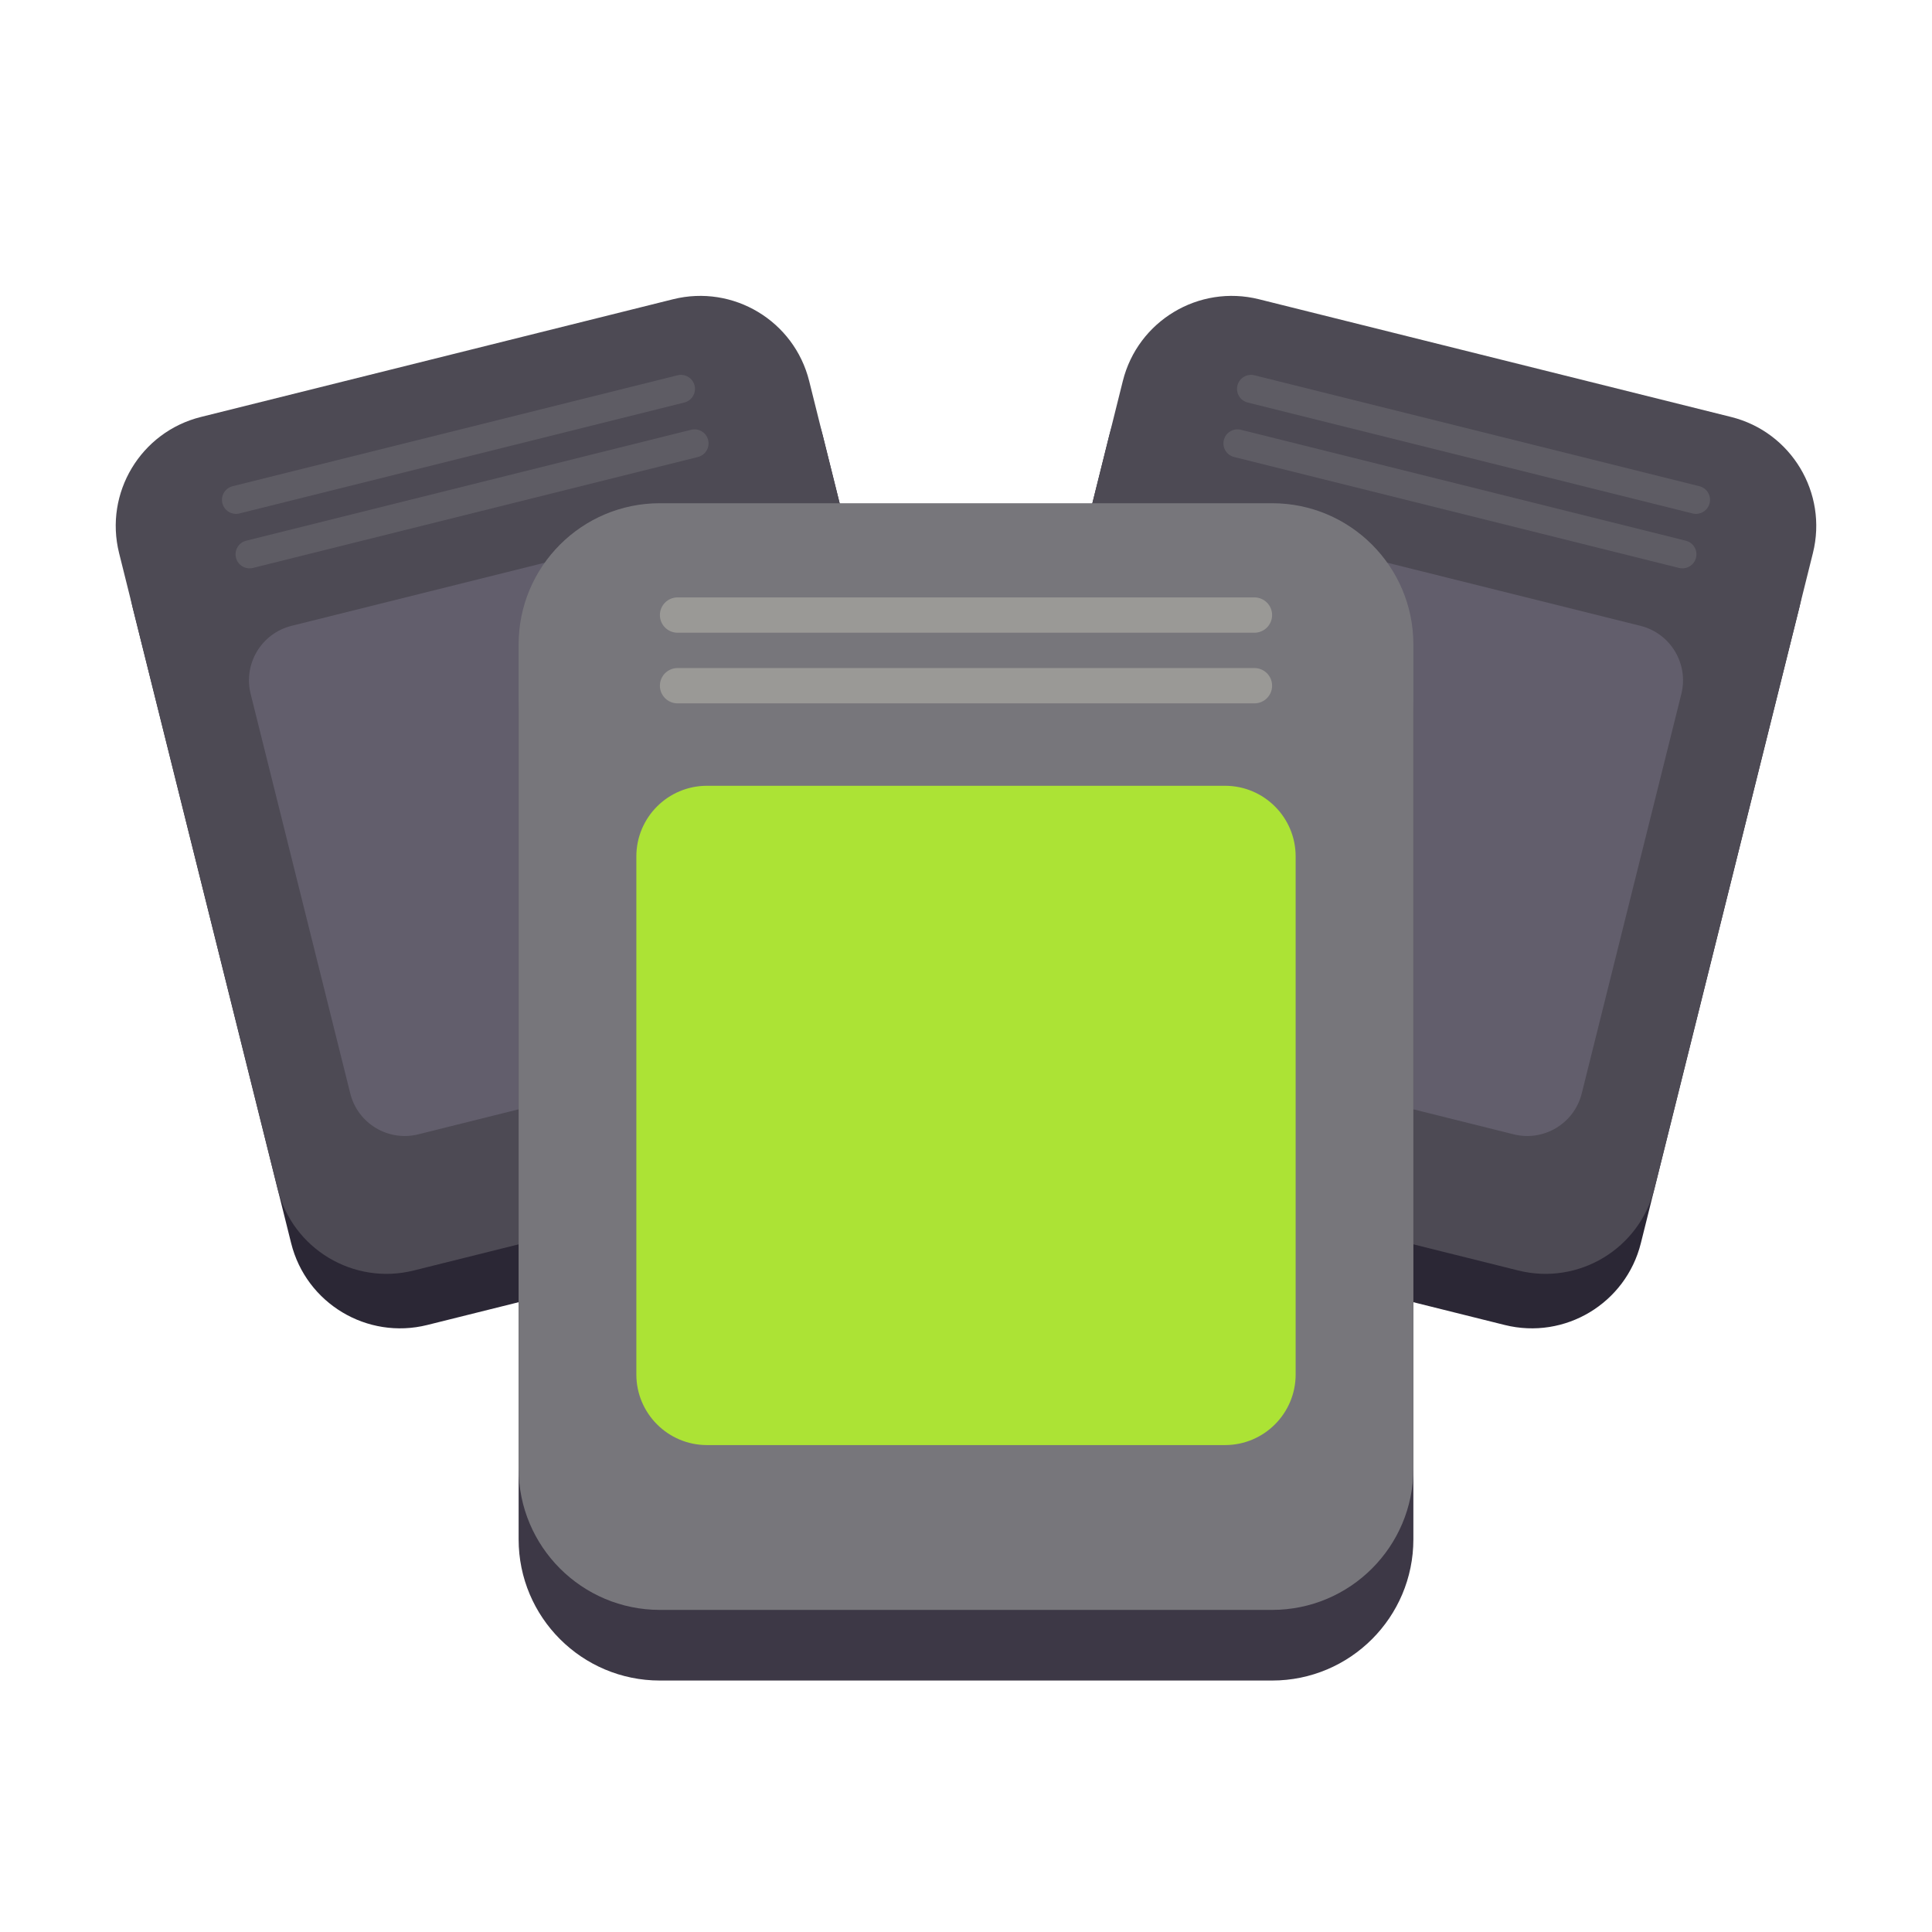
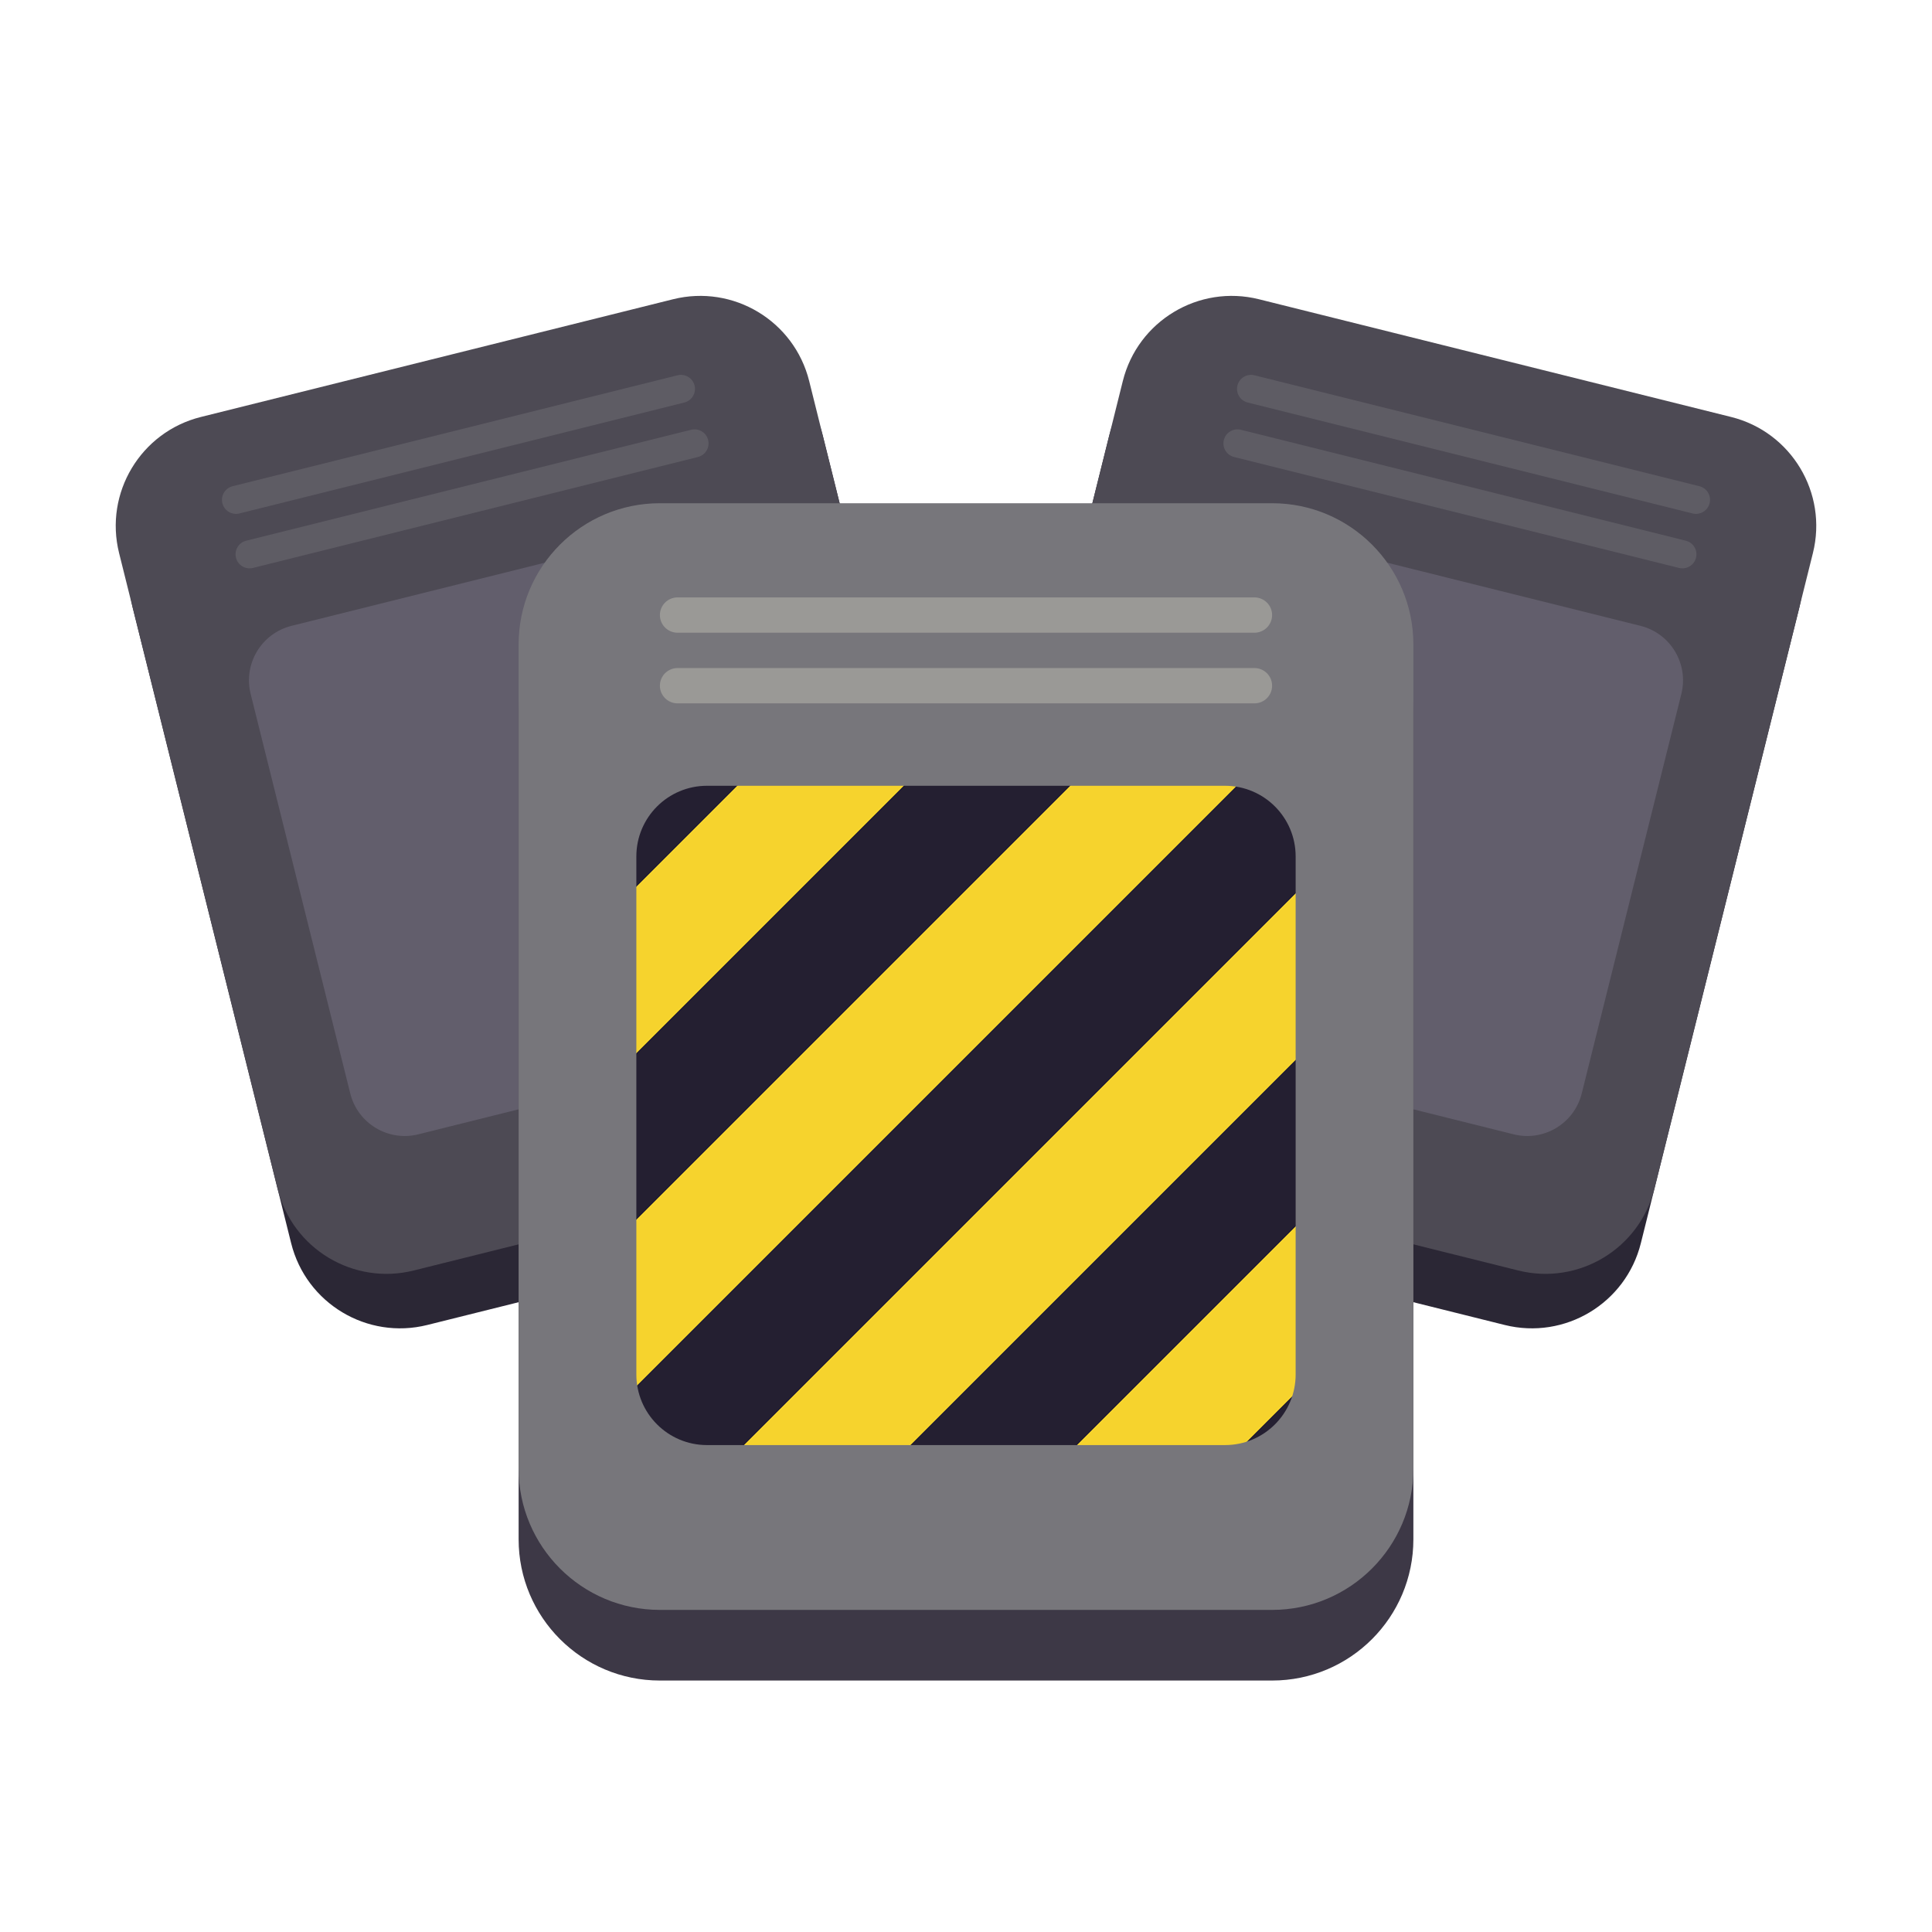
<svg xmlns="http://www.w3.org/2000/svg" viewBox="0 0 128 128">
+   <defs>
+     <pattern id="hazard" width="20" height="20" patternUnits="userSpaceOnUse" patternTransform="rotate(45)">
+       <rect width="20" height="20" fill="#f6d32d" />
+       <rect width="10" height="20" fill="#241f31" />
+     </pattern>
+   </defs>
  <g transform="translate(36 52) rotate(-14) scale(0.62)">
    <rect x="-38" y="-41" width="76" height="94" rx="12" fill="#2b2735" />
    <rect x="-38" y="-47" width="76" height="94" rx="12" fill="#4d4a54" />
    <rect x="-26" y="-39" width="52" height="3" rx="1.5" fill="#5e5c64" />
    <rect x="-26" y="-33" width="52" height="3" rx="1.5" fill="#5e5c64" />
    <rect x="-28" y="-23" width="56" height="56" rx="6" fill="#625e6c" />
  </g>
  <g transform="translate(92 52) rotate(14) scale(0.62)">
    <rect x="-38" y="-41" width="76" height="94" rx="12" fill="#2b2735" />
    <rect x="-38" y="-47" width="76" height="94" rx="12" fill="#4d4a54" />
    <rect x="-26" y="-39" width="52" height="3" rx="1.5" fill="#5e5c64" />
    <rect x="-26" y="-33" width="52" height="3" rx="1.5" fill="#5e5c64" />
    <rect x="-28" y="-23" width="56" height="56" rx="6" fill="#625e6c" />
  </g>
  <g transform="translate(64 70) scale(0.78)">
    <rect x="-38" y="-41" width="76" height="94" rx="12" fill="#3d3846" />
    <rect x="-38" y="-47" width="76" height="94" rx="12" fill="#77767b" />
    <rect x="-26" y="-39" width="52" height="3" rx="1.5" fill="#9a9996" />
    <rect x="-26" y="-33" width="52" height="3" rx="1.5" fill="#9a9996" />
-     <rect x="-28" y="-23" width="56" height="56" rx="6" fill="#ace335" />
+     <rect x="-28" y="-23" width="56" height="56" rx="6" fill="url(#hazard)" />
  </g>
</svg>
